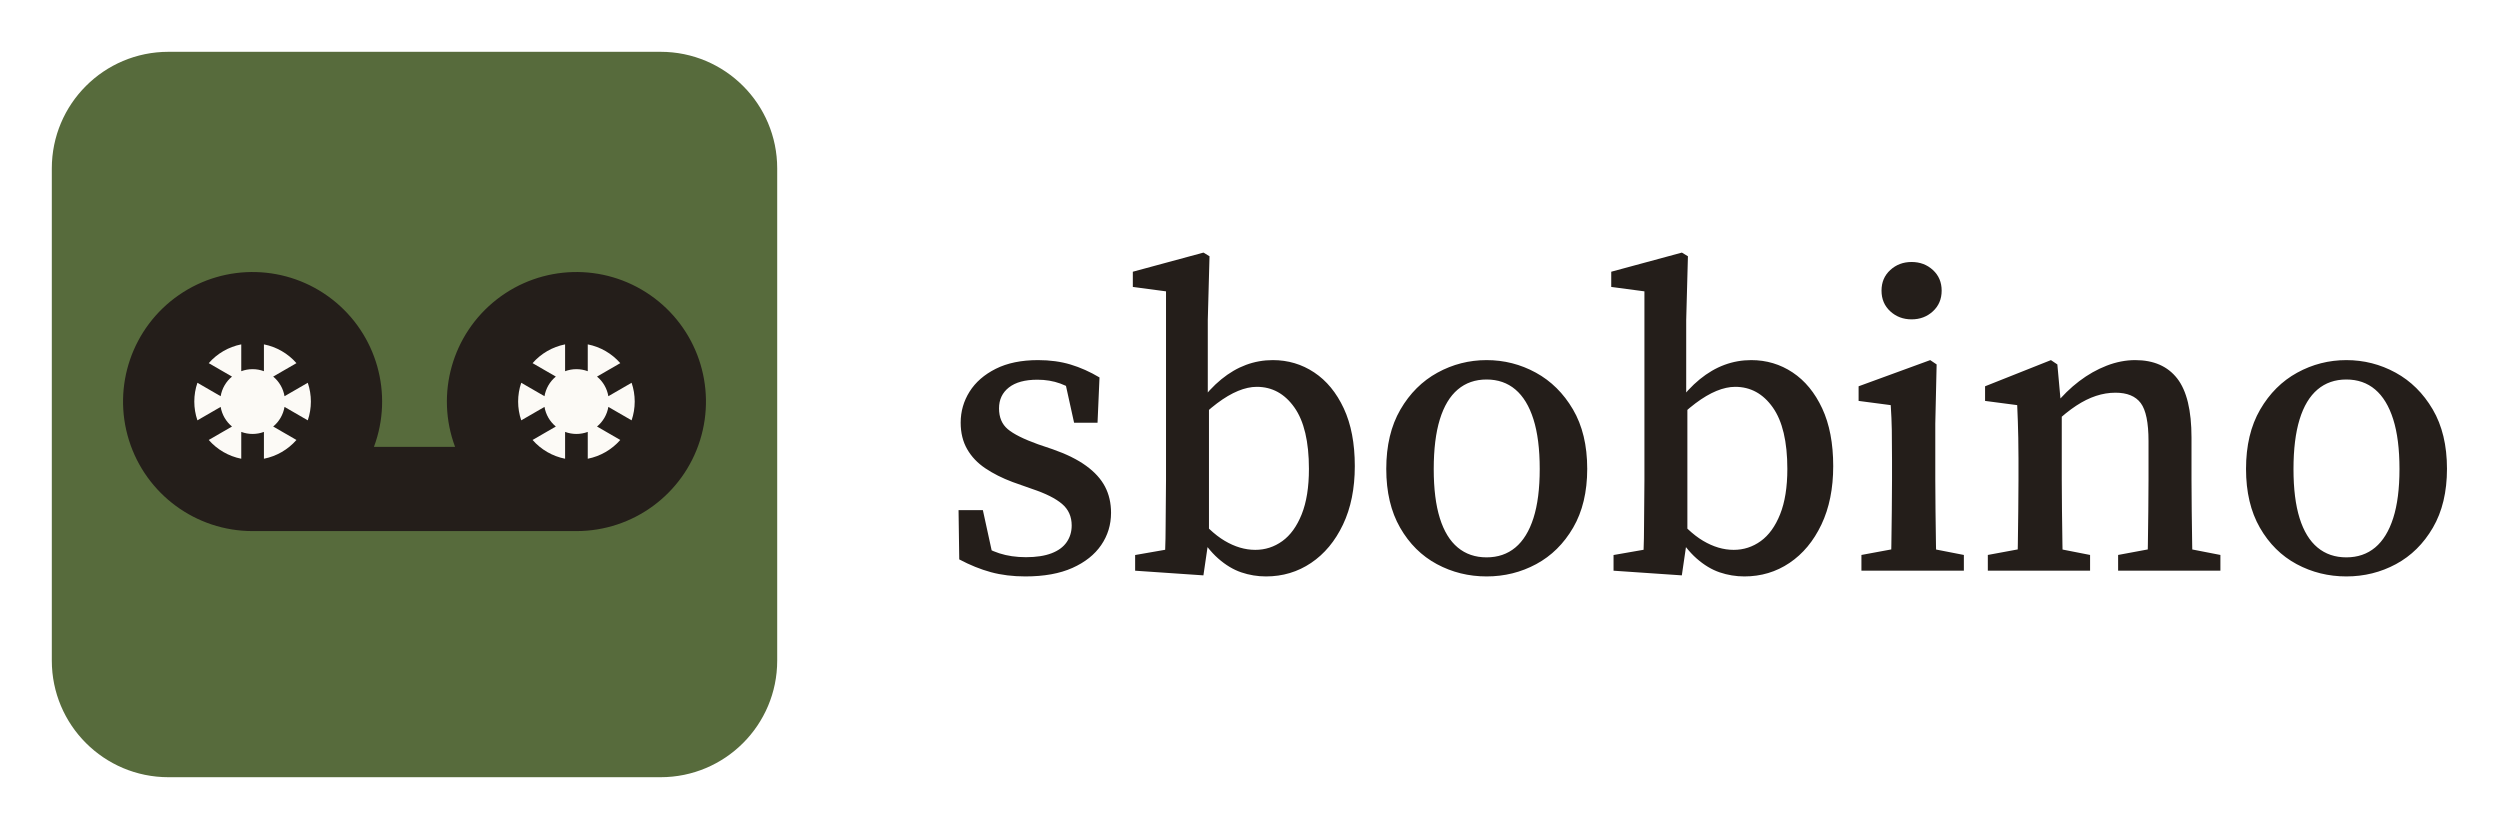
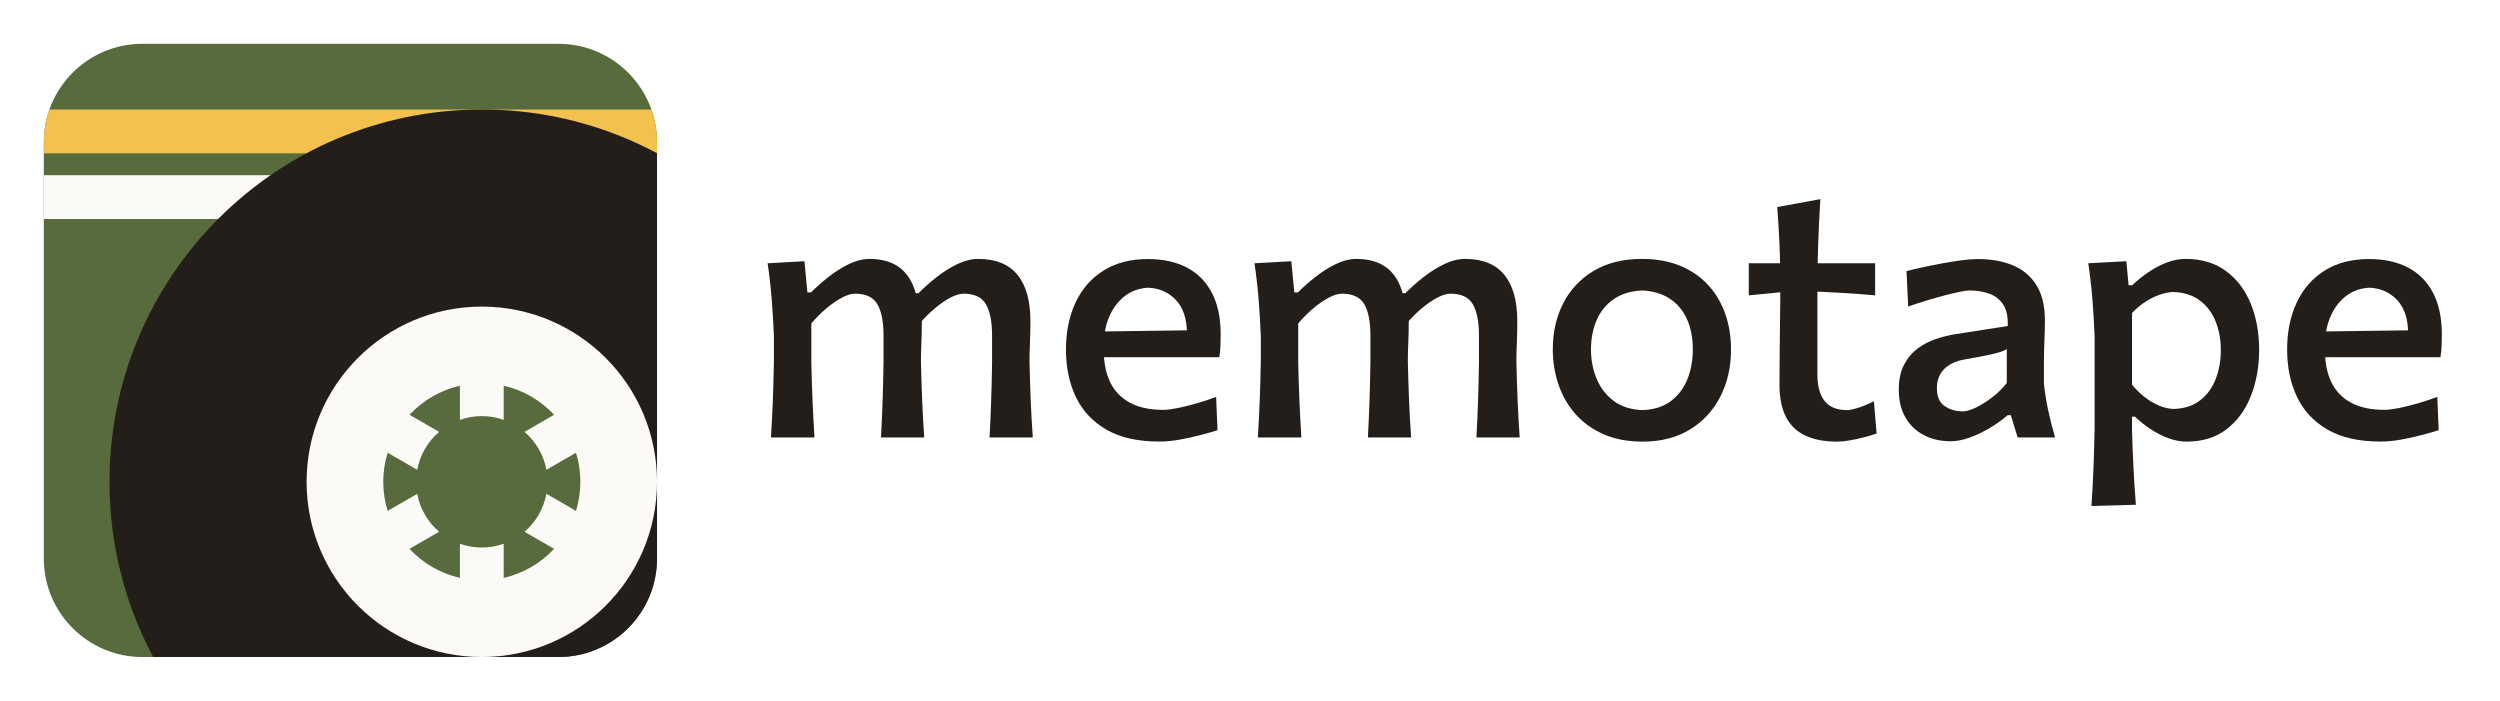
- <svg xmlns="http://www.w3.org/2000/svg" viewBox="0 0 772 256">
+ <svg xmlns="http://www.w3.org/2000/svg" viewBox="0 0 913.22 256">
+   <defs>
+     <clipPath id="m">
+       <path d="M52,16H204A36,36 0 0 1 240,52V204A36,36 0 0 1 204,240H52A36,36 0 0 1 16,204V52A36,36 0 0 1 52,16Z" />
+     </clipPath>
+   </defs>
  <path d="M52,16H204A36,36 0 0 1 240,52V204A36,36 0 0 1 204,240H52A36,36 0 0 1 16,204V52A36,36 0 0 1 52,16Z" fill="#576b3c" />
-   <path d="M115.47,138A40,40 0 1 0 78,164L178,164A40,40 0 1 0 140.53,138Z" fill="#241e1a" />
-   <path d="M74.5,106.34L74.5,114.63A10,10 0 0 1 81.5,114.63L81.5,106.34A18,18 0 0 1 91.54,112.14L84.36,116.29A10,10 0 0 1 87.86,122.35L95.04,118.2A18,18 0 0 1 95.04,129.8L87.86,125.65A10,10 0 0 1 84.36,131.71L91.54,135.86A18,18 0 0 1 81.5,141.66L81.5,133.37A10,10 0 0 1 74.5,133.37L74.5,141.66A18,18 0 0 1 64.46,135.86L71.64,131.71A10,10 0 0 1 68.14,125.65L60.96,129.8A18,18 0 0 1 60.96,118.2L68.14,122.35A10,10 0 0 1 71.64,116.29L64.46,112.14A18,18 0 0 1 74.5,106.34Z M174.5,106.34L174.5,114.63A10,10 0 0 1 181.5,114.63L181.5,106.34A18,18 0 0 1 191.54,112.14L184.36,116.29A10,10 0 0 1 187.86,122.35L195.04,118.2A18,18 0 0 1 195.04,129.8L187.86,125.65A10,10 0 0 1 184.36,131.71L191.54,135.86A18,18 0 0 1 181.5,141.66L181.5,133.37A10,10 0 0 1 174.5,133.37L174.5,141.66A18,18 0 0 1 164.46,135.86L171.64,131.71A10,10 0 0 1 168.14,125.65L160.96,129.8A18,18 0 0 1 160.96,118.2L168.14,122.35A10,10 0 0 1 171.64,116.29L164.46,112.14A18,18 0 0 1 174.5,106.34Z" fill="#fcfaf6" />
-   <path d="M316.627 178.0Q310.823 178.0 306.005 176.691Q301.187 175.381 296.217 172.741L296.0 157.533H303.51L307.105 173.997H301.381V167.216Q304.9 169.669 308.595 170.864Q312.289 172.059 316.823 172.059Q321.561 172.059 324.71 170.854Q327.859 169.648 329.398 167.407Q330.937 165.165 330.937 162.272Q330.937 158.14 327.955 155.606Q324.973 153.072 318.779 151.002L312.673 148.843Q307.924 147.062 304.29 144.625Q300.655 142.188 298.656 138.694Q296.656 135.201 296.656 130.517Q296.656 125.314 299.406 120.939Q302.155 116.565 307.496 113.883Q312.837 111.202 320.549 111.202Q326.063 111.202 330.594 112.566Q335.125 113.931 339.528 116.555L338.919 130.533H331.678L328.528 116.244H333.956V122.096Q330.686 119.62 327.43 118.437Q324.173 117.254 320.35 117.254Q314.6 117.254 311.549 119.648Q308.499 122.041 308.499 126.107Q308.499 130.247 311.188 132.518Q313.877 134.789 320.499 137.179L325.084 138.736Q331.416 140.947 335.402 143.843Q339.388 146.739 341.238 150.289Q343.089 153.838 343.089 158.363Q343.089 163.875 340.052 168.314Q337.015 172.753 331.157 175.377Q325.299 178.0 316.627 178.0ZM350.529 176.233V171.39L359.805 169.77Q359.938 166.404 359.945 162.542Q359.952 158.679 360.008 154.935Q360.065 151.191 360.065 148.258V89.968L349.817 88.604V83.91L371.636 78L373.498 79.134L372.965 98.839V122.727L373.33 124.319V165.626V165.932L371.615 177.673ZM390.937 178.0Q387.001 178.0 383.311 176.746Q379.622 175.492 376.173 172.454Q372.724 169.416 369.618 164.125H367.461L368.642 157.99Q373.451 164.187 378.165 166.991Q382.879 169.796 387.631 169.796Q392.229 169.796 395.98 167.095Q399.731 164.393 401.965 158.811Q404.199 153.23 404.199 144.802Q404.199 132.169 399.703 125.812Q395.206 119.454 388.087 119.454Q385.382 119.454 382.318 120.713Q379.254 121.972 375.824 124.546Q372.393 127.12 368.389 131.264L367.227 124.76H370.059Q373.517 120.083 377.167 117.11Q380.817 114.138 384.776 112.67Q388.736 111.202 393.043 111.202Q400.096 111.202 405.83 115.011Q411.563 118.82 414.963 126.118Q418.364 133.417 418.364 143.937Q418.364 154.322 414.715 161.992Q411.067 169.661 404.866 173.83Q398.664 178.0 390.937 178.0ZM459.057 178.0Q450.761 178.0 443.698 174.199Q436.635 170.399 432.357 162.95Q428.079 155.501 428.079 144.804Q428.079 133.988 432.443 126.477Q436.806 118.966 443.88 115.084Q450.955 111.202 459.057 111.202Q467.176 111.202 474.248 115.063Q481.32 118.924 485.727 126.418Q490.134 133.912 490.134 144.76Q490.134 155.483 485.788 162.939Q481.441 170.396 474.386 174.198Q467.332 178.0 459.057 178.0ZM459.057 172.112Q464.301 172.112 467.948 169.071Q471.595 166.03 473.531 159.986Q475.466 153.943 475.466 144.819Q475.466 135.593 473.531 129.476Q471.595 123.359 467.948 120.275Q464.301 117.19 459.057 117.19Q453.812 117.19 450.16 120.281Q446.507 123.373 444.621 129.506Q442.736 135.64 442.736 144.864Q442.736 153.976 444.621 160.009Q446.507 166.043 450.16 169.077Q453.812 172.112 459.057 172.112ZM498.262 176.233V171.39L507.538 169.77Q507.672 166.404 507.678 162.542Q507.685 158.679 507.742 154.935Q507.798 151.191 507.798 148.258V89.968L497.55 88.604V83.91L519.37 78L521.232 79.134L520.699 98.839V122.727L521.063 124.319V165.626V165.932L519.348 177.673ZM538.67 178.0Q534.734 178.0 531.044 176.746Q527.355 175.492 523.906 172.454Q520.457 169.416 517.352 164.125H515.194L516.375 157.99Q521.185 164.187 525.899 166.991Q530.613 169.796 535.364 169.796Q539.962 169.796 543.713 167.095Q547.464 164.393 549.698 158.811Q551.932 153.23 551.932 144.802Q551.932 132.169 547.436 125.812Q542.94 119.454 535.82 119.454Q533.116 119.454 530.052 120.713Q526.988 121.972 523.557 124.546Q520.126 127.12 516.122 131.264L514.961 124.76H517.793Q521.251 120.083 524.9 117.11Q528.55 114.138 532.51 112.67Q536.47 111.202 540.777 111.202Q547.83 111.202 553.563 115.011Q559.297 118.82 562.697 126.118Q566.097 133.417 566.097 143.937Q566.097 154.322 562.449 161.992Q558.801 169.661 552.599 173.83Q546.397 178.0 538.67 178.0ZM574.808 176.213V171.37L588.665 168.803H593.308L606.442 171.37V176.213ZM583.837 176.213Q583.986 173.141 584.054 168.144Q584.122 163.147 584.188 157.755Q584.255 152.362 584.255 148.212V142.011Q584.255 136.518 584.189 132.821Q584.124 129.125 583.857 125.104L573.936 123.801V119.286L596.05 111.202L598.032 112.535L597.619 130.795V148.211Q597.619 152.361 597.686 157.754Q597.753 163.147 597.826 168.144Q597.899 173.141 598.037 176.213ZM590.299 98.617Q586.422 98.617 583.718 96.134Q581.013 93.651 581.013 89.749Q581.013 85.86 583.718 83.382Q586.422 80.903 590.299 80.903Q594.19 80.903 596.888 83.383Q599.585 85.863 599.585 89.745Q599.585 93.64 596.888 96.129Q594.19 98.617 590.299 98.617ZM613.841 176.213V171.37L627.698 168.803H632.362L645.416 171.37V176.213ZM622.891 176.213Q623.039 173.141 623.107 168.144Q623.175 163.147 623.241 157.758Q623.308 152.368 623.308 148.221V141.625Q623.308 137.884 623.243 135.194Q623.177 132.505 623.11 130.14Q623.044 127.775 622.911 125.104L612.989 123.801V119.286L633.331 111.202L635.313 112.536L636.673 127.602V127.788V148.221Q636.673 152.368 636.739 157.758Q636.806 163.147 636.879 168.144Q636.952 173.141 637.09 176.213ZM654.074 176.213V171.37L667.863 168.803H672.495L685.66 171.37V176.213ZM663.044 176.213Q663.193 173.141 663.262 168.204Q663.331 163.267 663.396 157.878Q663.462 152.488 663.462 148.221V136.196Q663.462 127.69 661.067 124.478Q658.673 121.265 653.251 121.265Q650.25 121.265 647.24 122.254Q644.23 123.242 641.112 125.294Q637.994 127.345 634.534 130.6L633.144 125.031H634.57Q637.985 120.811 642.032 117.729Q646.08 114.648 650.521 112.925Q654.961 111.202 659.353 111.202Q667.906 111.202 672.322 116.874Q676.737 122.545 676.737 135.127V148.221Q676.737 152.488 676.804 157.878Q676.871 163.267 676.944 168.204Q677.017 173.141 677.155 176.213ZM724.55 178.0Q716.255 178.0 709.192 174.199Q702.129 170.399 697.851 162.95Q693.573 155.501 693.573 144.804Q693.573 133.988 697.936 126.477Q702.3 118.966 709.374 115.084Q716.449 111.202 724.55 111.202Q732.67 111.202 739.742 115.063Q746.814 118.924 751.221 126.418Q755.628 133.912 755.628 144.76Q755.628 155.483 751.281 162.939Q746.935 170.396 739.88 174.198Q732.826 178.0 724.55 178.0ZM724.55 172.112Q729.795 172.112 733.442 169.071Q737.089 166.03 739.024 159.986Q740.96 153.943 740.96 144.819Q740.96 135.593 739.024 129.476Q737.089 123.359 733.442 120.275Q729.795 117.19 724.55 117.19Q719.306 117.19 715.653 120.281Q712.001 123.373 710.115 129.506Q708.229 135.64 708.229 144.864Q708.229 153.976 710.115 160.009Q712.001 166.043 715.653 169.077Q719.306 172.112 724.55 172.112Z" fill="#241e1a" />
+   <g clip-path="url(#m)">
+     <rect fill="#f2c14e" height="16" width="256" y="40" />
+     <rect fill="#fcfaf6" height="16" width="256" y="64" />
+     <path d="M40,176A136,136 0 1 1 312,176A136,136 0 1 1 40,176Z" fill="#241e1a" />
+     <path d="M112,176A64,64 0 1 1 240,176A64,64 0 1 1 112,176Z" fill="#fcfaf6" />
+     <path d="M168,140.9L168,153.37A24,24 0 0 1 184,153.37L184,140.9A36,36 0 0 1 202.4,151.52L191.6,157.76A24,24 0 0 1 199.6,171.61L210.4,165.38A36,36 0 0 1 210.4,186.62L199.6,180.39A24,24 0 0 1 191.6,194.24L202.4,200.48A36,36 0 0 1 184,211.1L184,198.63A24,24 0 0 1 168,198.63L168,211.1A36,36 0 0 1 149.6,200.48L160.4,194.24A24,24 0 0 1 152.4,180.39L141.6,186.62A36,36 0 0 1 141.6,165.38L152.4,171.61A24,24 0 0 1 160.4,157.76L149.6,151.52A36,36 0 0 1 168,140.9Z" fill="#576b3c" />
+   </g>
+   <g fill="#241e1a" transform="translate(272 159.81) scale(0.064)">
+     <path d="M150.4 0Q157.1 -109.6 161 -211.1Q164.9 -312.6 167.2 -435.6V-578.2Q163.2 -680.4 155 -784.5Q146.8 -888.7 131.2 -994.4L341.4 -1006L358.4 -828.2H379.2Q422.7 -872 478.7 -916.2Q534.6 -960.4 595.4 -989.8Q656.2 -1019.2 713.6 -1019.2Q827.2 -1019.2 895 -961.5Q962.8 -903.8 984.8 -788.4L1000.4 -783.6Q1006.6 -756.9 1009.1 -727Q1011.6 -697 1011.6 -664Q1011.6 -599.8 1009 -541.2Q1006.4 -482.6 1006.4 -435.6Q1009.2 -313 1013.4 -211.2Q1017.5 -109.4 1025.2 0H778.4Q784.3 -109.4 787.6 -209.8Q790.9 -310.2 792.8 -425.2V-581.6Q792.8 -701.2 757.6 -761Q722.4 -820.8 630.4 -820.8Q597.9 -820.8 555 -798Q512 -775.3 466.4 -736.8Q420.8 -698.4 380.8 -651V-425.2Q383.4 -310.2 387.7 -209.8Q391.9 -109.4 398.8 0ZM1398 0Q1403.9 -109.4 1407.2 -209.8Q1410.5 -310.2 1412.4 -425.2V-581.6Q1412.4 -701.2 1377 -761Q1341.7 -820.8 1250 -820.8Q1217.5 -820.8 1174.4 -798Q1131.2 -775.3 1085.4 -736.8Q1039.6 -698.4 999.6 -651L969.6 -823.4H992.4Q1038.5 -870.6 1096.1 -915.6Q1153.6 -960.6 1214.6 -989.9Q1275.6 -1019.2 1333.2 -1019.2Q1482.6 -1019.2 1556.9 -928.9Q1631.2 -838.6 1631.2 -664Q1631.2 -599.2 1628.6 -540.9Q1626 -482.6 1626 -435.6Q1628.8 -313 1633 -211.1Q1637.1 -109.2 1644.8 0Z" />
+     <path d="M2366.5 23.2Q2183 23.2 2065.2 -44.7Q1947.4 -112.6 1890.7 -231Q1834.1 -349.4 1834.1 -502Q1834.1 -653.4 1888.7 -770.1Q1943.3 -886.7 2048 -952.6Q2152.7 -1018.5 2302 -1018.5Q2431.2 -1018.5 2524.2 -969.9Q2617.2 -921.2 2667.2 -825.2Q2717.2 -729.2 2717.2 -587Q2717.2 -548.6 2715.7 -518.4Q2714.2 -488.1 2709.2 -458.3L2522.4 -540.2Q2524.4 -554.6 2524.4 -568.3Q2524.4 -582 2524.4 -595.2Q2524.4 -717.8 2462 -784.4Q2399.5 -850.9 2304 -854.9Q2227.4 -851 2170.4 -807.6Q2113.4 -764.1 2081.6 -690.5Q2049.8 -616.9 2049.8 -523V-498Q2049.8 -392.3 2086.3 -316.2Q2122.8 -240 2198.3 -198.9Q2273.7 -157.8 2389.2 -157.8Q2420.2 -157.8 2470.5 -167.8Q2520.7 -177.8 2578.7 -194.5Q2636.8 -211.1 2691.2 -231.7L2699 -41.5Q2655.2 -27.9 2598.4 -13Q2541.6 2 2481 12.6Q2420.5 23.2 2366.5 23.2ZM1920.2 -458.3V-603.6L2581.3 -612.4L2709.2 -559.2V-458.3Z" />
+     <path d="M2929.4 0Q2936.1 -109.6 2940 -211.1Q2943.9 -312.6 2946.2 -435.6V-578.2Q2942.2 -680.4 2934 -784.5Q2925.8 -888.7 2910.2 -994.4L3120.4 -1006L3137.4 -828.2H3158.2Q3201.7 -872 3257.7 -916.2Q3313.6 -960.4 3374.4 -989.8Q3435.2 -1019.2 3492.6 -1019.2Q3606.2 -1019.2 3674 -961.5Q3741.8 -903.8 3763.8 -788.4L3779.4 -783.6Q3785.6 -756.9 3788.1 -727Q3790.6 -697 3790.6 -664Q3790.6 -599.8 3788 -541.2Q3785.4 -482.6 3785.4 -435.6Q3788.2 -313 3792.4 -211.2Q3796.5 -109.4 3804.2 0H3557.4Q3563.3 -109.4 3566.6 -209.8Q3569.9 -310.2 3571.8 -425.2V-581.6Q3571.8 -701.2 3536.6 -761Q3501.4 -820.8 3409.4 -820.8Q3376.9 -820.8 3334 -798Q3291 -775.3 3245.4 -736.8Q3199.8 -698.4 3159.8 -651V-425.2Q3162.4 -310.2 3166.7 -209.8Q3170.9 -109.4 3177.8 0ZM4177 0Q4182.9 -109.4 4186.2 -209.8Q4189.5 -310.2 4191.4 -425.2V-581.6Q4191.4 -701.2 4156 -761Q4120.7 -820.8 4029 -820.8Q3996.5 -820.8 3953.4 -798Q3910.2 -775.3 3864.4 -736.8Q3818.6 -698.4 3778.6 -651L3748.6 -823.4H3771.4Q3817.5 -870.6 3875.1 -915.6Q3932.6 -960.6 3993.6 -989.9Q4054.6 -1019.2 4112.2 -1019.2Q4261.6 -1019.2 4335.9 -928.9Q4410.2 -838.6 4410.2 -664Q4410.2 -599.2 4407.6 -540.9Q4405 -482.6 4405 -435.6Q4407.8 -313 4412 -211.1Q4416.1 -109.2 4423.8 0Z" />
+     <path d="M5125.6 23.6Q4998 23.6 4901.7 -19Q4805.4 -61.6 4741.1 -135.1Q4676.8 -208.6 4644.8 -303.4Q4612.8 -398.2 4612.8 -502Q4612.8 -650.8 4673.1 -767.6Q4733.4 -884.4 4847.3 -951.8Q4961.2 -1019.2 5121.6 -1019.2Q5245.2 -1019.2 5339.9 -980Q5434.6 -940.8 5499.4 -870.2Q5564.2 -799.6 5597.1 -705.6Q5630 -611.6 5630 -502Q5630 -353.4 5569.6 -234.4Q5509.2 -115.4 5396 -45.9Q5282.8 23.6 5125.6 23.6ZM5124.8 -156.4Q5222.6 -159.8 5286.5 -207.8Q5350.4 -255.8 5381.2 -333.2Q5412 -410.6 5412 -502Q5412 -601.4 5378.6 -675.5Q5345.2 -749.6 5280.9 -791.9Q5216.6 -834.2 5124.8 -839.2Q5027.6 -835.4 4962.2 -790.8Q4896.8 -746.2 4863.8 -671.4Q4830.8 -596.6 4830.8 -502Q4830.8 -411.8 4863.3 -334.4Q4895.8 -257 4960.9 -208.4Q5026 -159.8 5124.8 -156.4Z" />
+     <path d="M6235.4 23.6Q6128.2 23.6 6054.9 -10.4Q5981.6 -44.4 5944.1 -116.3Q5906.6 -188.2 5906.6 -302Q5906.6 -381.2 5907.5 -460.6Q5908.4 -540 5909.2 -619.4Q5910 -698.8 5910.9 -777.9Q5911.8 -857 5911.8 -936Q5909.5 -1042.2 5905.3 -1131.1Q5901.1 -1220 5893.8 -1315.2L6139.8 -1360.4Q6135.3 -1285 6132.2 -1219.3Q6129 -1153.6 6126.9 -1085.8Q6124.7 -1018 6123 -936V-361.2Q6123 -259.4 6164.6 -207.9Q6206.2 -156.4 6291.4 -156.4Q6315.6 -156.4 6359.8 -170.9Q6403.9 -185.4 6445.8 -206.8L6461 -22.8Q6431.2 -11.9 6390.4 -1.3Q6349.5 9.3 6308.1 16.5Q6266.7 23.6 6235.4 23.6ZM5731.4 -811.2V-994.4H6452.6V-811.2Q6355.2 -819.8 6255.9 -825.7Q6156.6 -831.6 6063.4 -834.8H5972.2Z" />
+     <path d="M6884.3 21.5Q6798.8 21.5 6731.7 -13Q6664.7 -47.5 6626.1 -113.3Q6587.6 -179.1 6587.6 -273.2Q6587.6 -355.6 6616.2 -412.5Q6644.8 -469.3 6691.9 -505.4Q6738.9 -541.4 6797 -561.3Q6855.1 -581.2 6914 -590.4L7209.4 -636.2Q7212.6 -716.6 7182.4 -760.6Q7152.2 -804.6 7101 -821.9Q7049.8 -839.2 6990.2 -839.2Q6973.8 -839.2 6936.8 -831.7Q6899.7 -824.2 6850.5 -811.3Q6801.3 -798.4 6746.8 -781.9Q6692.3 -765.3 6641.1 -747.6L6631.6 -949.7Q6666.3 -958.8 6719.1 -970.4Q6772 -982 6830.8 -992.9Q6889.7 -1003.9 6944.3 -1011.2Q6999 -1018.5 7038.2 -1018.5Q7153.8 -1018.5 7239.9 -982.1Q7326 -945.7 7373.8 -868.6Q7421.6 -791.4 7421.6 -668Q7421.6 -620.8 7418.8 -551.9Q7415.9 -483.1 7415.9 -422V-306.9Q7423.5 -235.9 7439 -161.1Q7454.6 -86.4 7479.6 0H7266L7227.2 -127.3H7209.1Q7162.6 -87.4 7105.6 -53.5Q7048.6 -19.7 6990.7 0.9Q6932.8 21.5 6884.3 21.5ZM6954.2 -149.1Q6981.6 -149.1 7026.6 -170.3Q7071.5 -191.6 7119.6 -228.1Q7167.7 -264.6 7203.9 -311.2L7204.1 -504.6Q7189.5 -495.6 7165.8 -487.7Q7142.1 -479.7 7094.8 -470Q7047.5 -460.2 6962.5 -445.3Q6913.7 -436.6 6878.7 -415.7Q6843.6 -394.9 6824.3 -361.3Q6805.1 -327.8 6805.1 -282.2Q6805.1 -209.3 6849.4 -179.2Q6893.8 -149.1 6954.2 -149.1Z" />
+     <path d="M7687.2 391.2Q7694.5 281.6 7698.7 176.5Q7702.9 71.4 7705.2 -51.6V-578.2Q7701.2 -679.2 7693 -783.9Q7684.8 -888.7 7669.2 -994.4L7886.2 -1006L7899.4 -869H7919.4Q7962 -909.2 8012.2 -943.4Q8062.3 -977.5 8116.5 -998.4Q8170.6 -1019.2 8225.6 -1019.2Q8360.2 -1019.2 8453.8 -951Q8547.4 -882.8 8595.9 -765.1Q8644.4 -647.4 8644.4 -499.6Q8644.4 -360.6 8598.9 -241.3Q8553.4 -122 8461.1 -49.2Q8368.8 23.6 8228.8 23.6Q8183.6 23.6 8134 6.7Q8084.3 -10.2 8033.6 -42Q7982.9 -73.8 7935.6 -118.8H7918.8V-41.2Q7922 74 7927.1 174.3Q7932.1 274.6 7940.8 384ZM8156 -162.8Q8249.2 -165.8 8309 -213.1Q8368.8 -260.4 8397.2 -335.8Q8425.6 -411.2 8425.6 -498Q8425.6 -589 8395.6 -663.2Q8365.6 -737.4 8305.3 -782.4Q8245 -827.4 8153.6 -830.4Q8118.3 -829 8077.5 -815.1Q8036.7 -801.3 7995.8 -775Q7954.8 -748.8 7918.8 -710.4V-301.6Q7951.1 -261.7 7990.2 -231.2Q8029.3 -200.6 8071.6 -182.6Q8113.8 -164.6 8156 -162.8Z" />
+     <path d="M9336.5 23.2Q9153 23.2 9035.2 -44.7Q8917.4 -112.6 8860.7 -231Q8804.1 -349.4 8804.1 -502Q8804.1 -653.4 8858.7 -770.1Q8913.3 -886.7 9018 -952.6Q9122.7 -1018.5 9272 -1018.5Q9401.2 -1018.5 9494.2 -969.9Q9587.2 -921.2 9637.2 -825.2Q9687.2 -729.2 9687.2 -587Q9687.2 -548.6 9685.7 -518.4Q9684.2 -488.1 9679.2 -458.3L9492.4 -540.2Q9494.4 -554.6 9494.4 -568.3Q9494.4 -582 9494.4 -595.2Q9494.4 -717.8 9432 -784.4Q9369.5 -850.9 9274 -854.9Q9197.4 -851 9140.4 -807.6Q9083.4 -764.1 9051.6 -690.5Q9019.8 -616.9 9019.8 -523V-498Q9019.8 -392.3 9056.3 -316.2Q9092.8 -240 9168.3 -198.9Q9243.7 -157.8 9359.2 -157.8Q9390.2 -157.8 9440.5 -167.8Q9490.7 -177.8 9548.7 -194.5Q9606.8 -211.1 9661.2 -231.7L9669 -41.5Q9625.2 -27.9 9568.4 -13Q9511.6 2 9451 12.6Q9390.5 23.2 9336.5 23.2ZM8890.2 -458.3V-603.6L9551.3 -612.4L9679.2 -559.2V-458.3Z" />
+   </g>
</svg>
